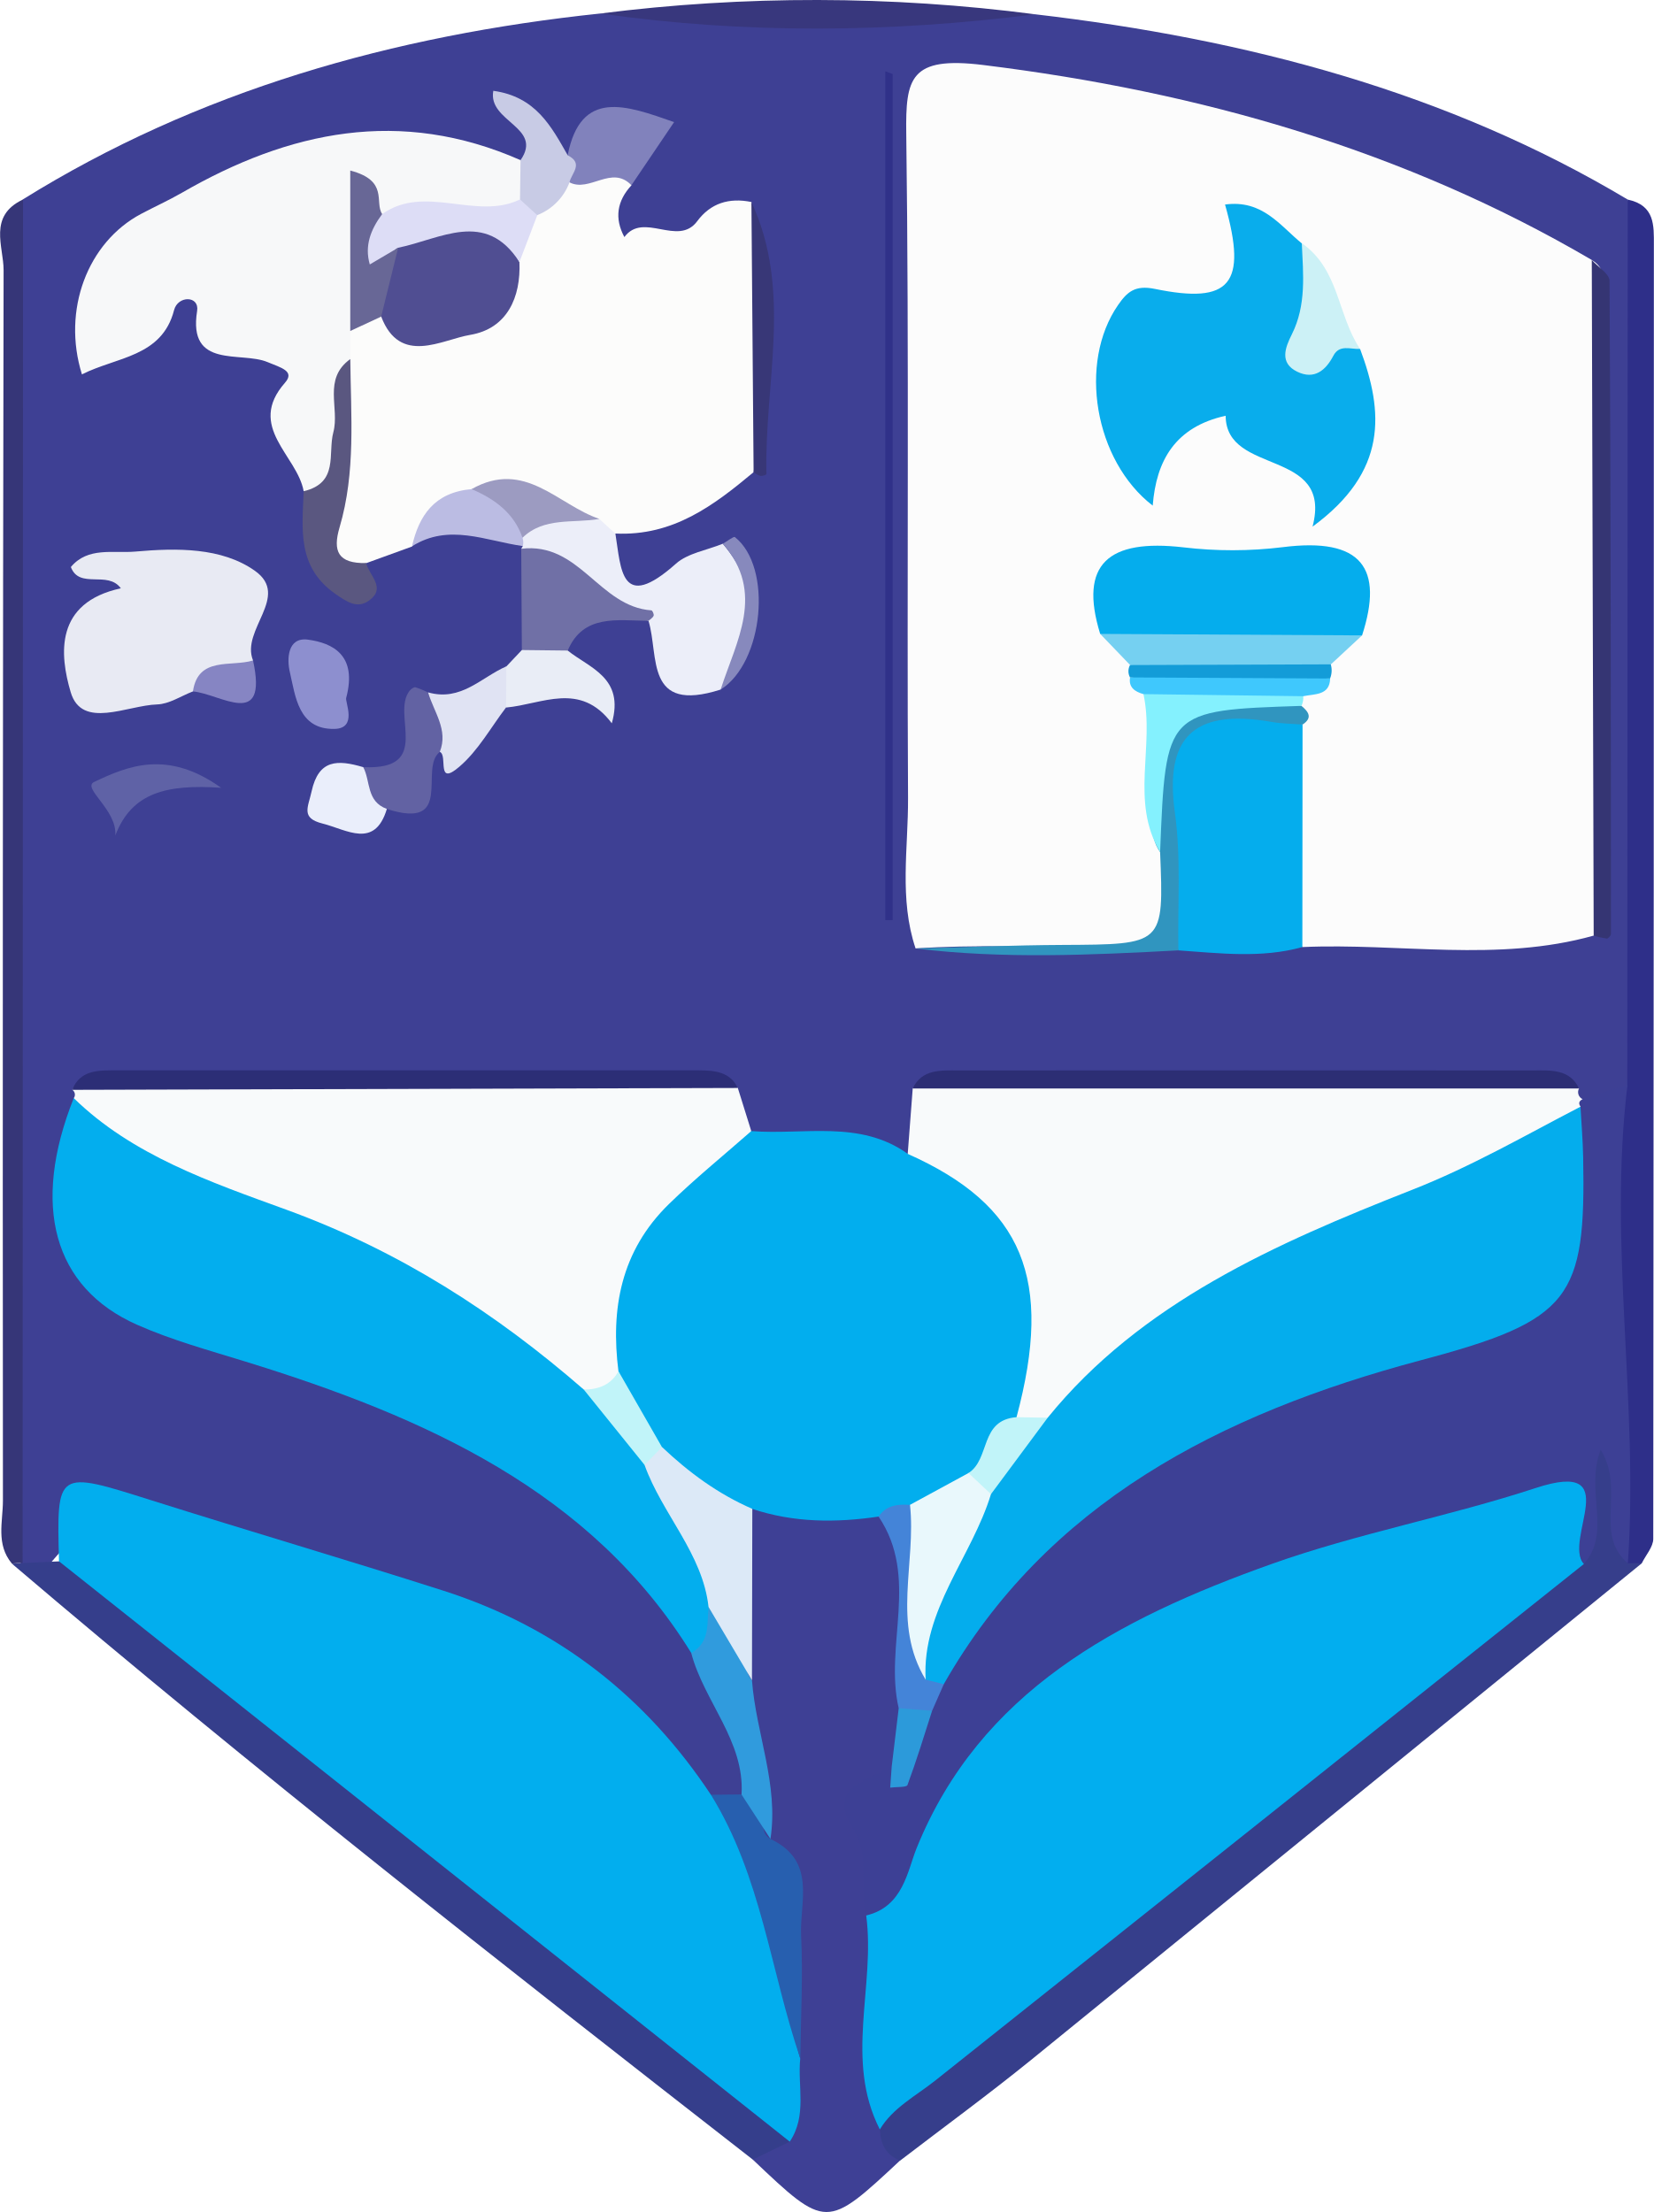
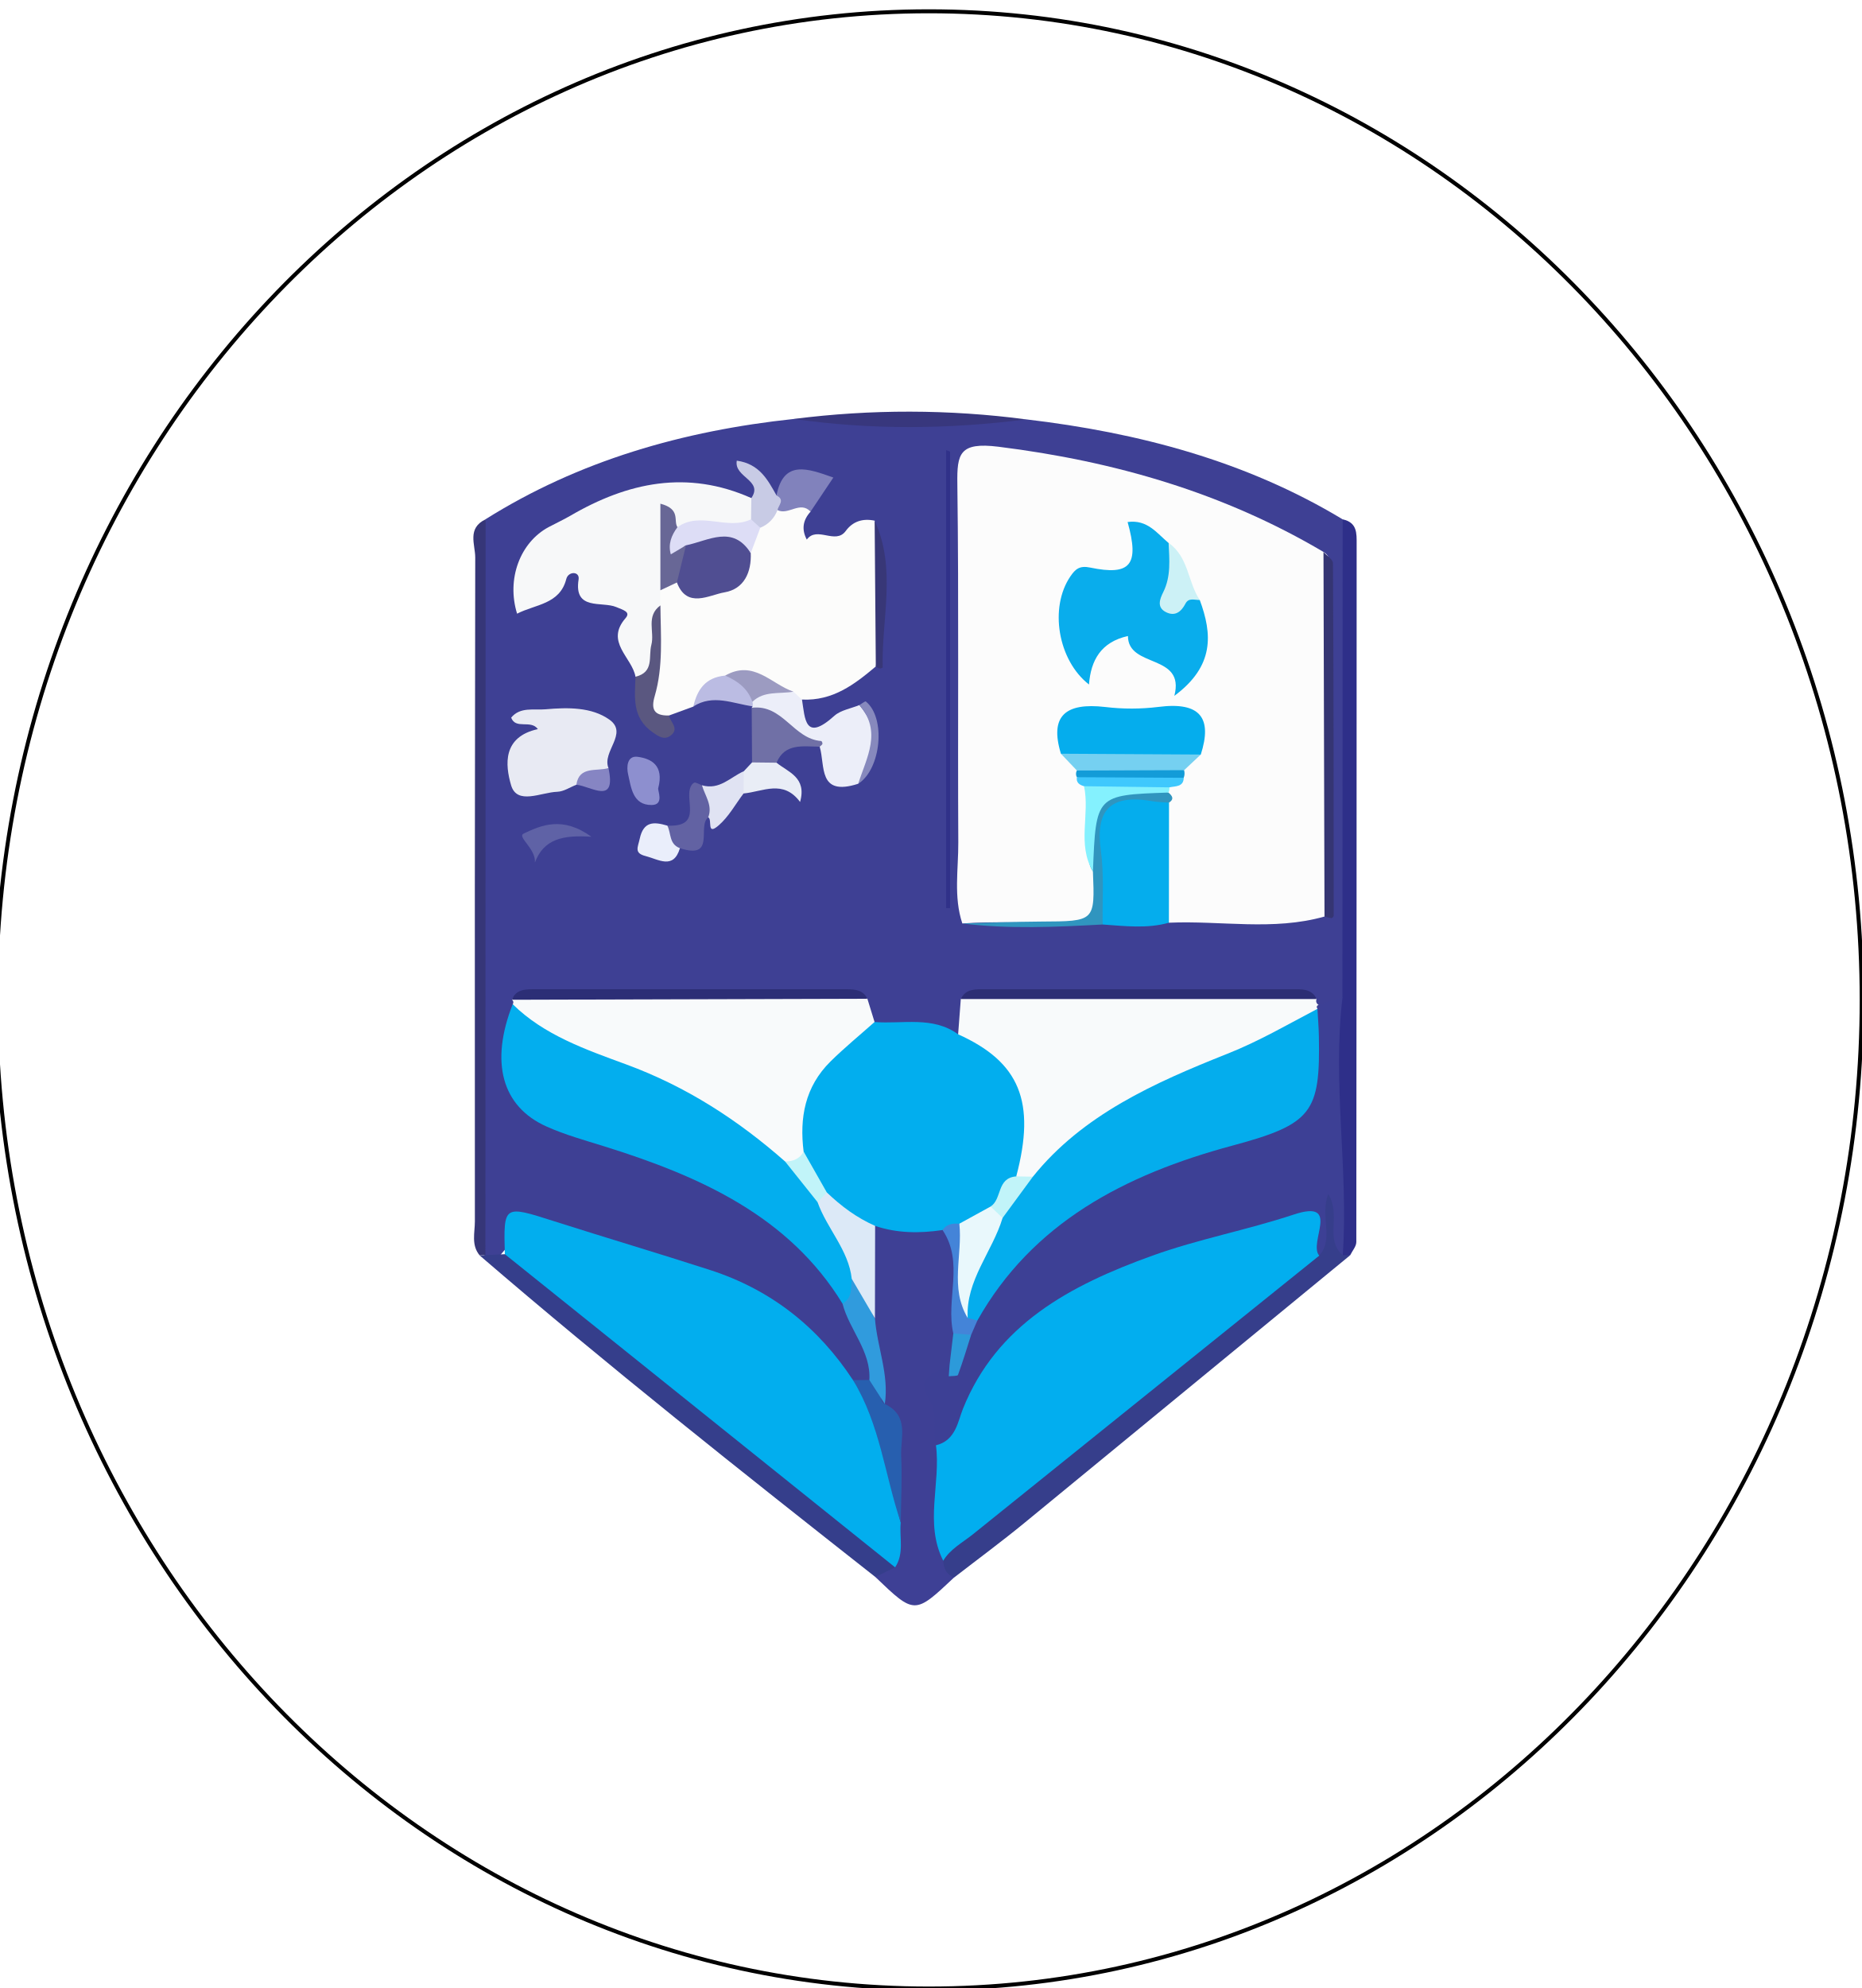
- <svg xmlns="http://www.w3.org/2000/svg" id="Capa_1" data-name="Capa 1" viewBox="0 0 565.77 756.84">
-   <defs>
-     <style>.cls-1{fill:#3e4094;}.cls-2{fill:#3e4095;}.cls-3{fill:#2e2f89;}.cls-4{fill:#363e8b;}.cls-5{fill:#353e8b;}.cls-6{fill:#363678;}.cls-7{fill:#38377d;}.cls-8{fill:#fcfcfc;}.cls-9{fill:#02aeee;}.cls-10{fill:#3d4095;}.cls-11{fill:#f8fafb;}.cls-12{fill:#fcfcfb;}.cls-13{fill:#03aeee;}.cls-14{fill:#f7f8f9;}.cls-15{fill:#05aded;}.cls-16{fill:#e8eaf3;}.cls-17{fill:#eceef9;}.cls-18{fill:#303189;}.cls-19{fill:#353573;}.cls-20{fill:#2c2e74;}.cls-21{fill:#2c2e76;}.cls-22{fill:#3095bf;}.cls-23{fill:#275faf;}.cls-24{fill:#7070a6;}.cls-25{fill:#5a5780;}.cls-26{fill:#309bdd;}.cls-27{fill:#8182bc;}.cls-28{fill:#6262a3;}.cls-29{fill:#e9edf6;}.cls-30{fill:#8d8fcf;}.cls-31{fill:#383777;}.cls-32{fill:#c8cbe5;}.cls-33{fill:#5f62a6;}.cls-34{fill:#eaeefb;}.cls-35{fill:#bbbce3;}.cls-36{fill:#e0e3f3;}.cls-37{fill:#8789bd;}.cls-38{fill:#8685c3;}.cls-39{fill:#02aeef;}.cls-40{fill:#dce9f7;}.cls-41{fill:#4484d8;}.cls-42{fill:#2c9ada;}.cls-43{fill:#09adec;}.cls-44{fill:#75d0f1;}.cls-45{fill:#ccf1f6;}.cls-46{fill:#84f1fe;}.cls-47{fill:#3fc8fd;}.cls-48{fill:#139cd8;}.cls-49{fill:#e9f8fc;}.cls-50{fill:#c1f4f9;}.cls-51{fill:#04aded;}.cls-52{fill:#504e92;}.cls-53{fill:#ddddf6;}.cls-54{fill:#686796;}.cls-55{fill:#9c9bc1;}</style>
-   </defs>
-   <path class="cls-1" d="M7.85,68.21C67.71,31,134.41,12.1,205.33,4.62c49.6,0,99.2-.47,148.8.27C426.27,13.31,495,31.34,556.82,68.28A46.74,46.74,0,0,1,562,89.76c-.45,92.3,1.06,184.61-.79,276.91-2.57,8.67-8.8,12.62-18.3,12.32a28.71,28.71,0,0,1-8.89-3c-69.76-4.37-139.51-5.44-209.11.73-6.51,4.9-6.63,13.22-11.56,19a173.58,173.58,0,0,1-57.82-6.79c-4.18-4.83-7.5-10.42-13.77-13.41-68.75-4.46-137.42-2.91-206-.66a20.12,20.12,0,0,0-5.84,4.87c-12.73,44.72-4.86,60.28,41.29,75.47,39.24,12.92,78.46,25,112.7,48.45,24.08,16.51,43.85,35.7,57.82,60.23,6.11,16.58,23.55,30.69,12.87,50.94a13.56,13.56,0,0,1-11.67,1.94c-2.7-2.11-.16,1.4-2.26-1.19-42.67-52.58-105.15-72.78-169.21-91-36.23-10.32-35.93-11.25-56.53,13-5.25.11-8.82-1.72-9.5-7Q5.36,314,5.41,97.66C5.41,87.79,4.68,77.86,7.85,68.21Z" />
-   <path class="cls-2" d="M307.91,739.21c-25.24,23.56-25.24,23.56-50.4-.31.89-4.67,4.21-8,7-11.7,4.68-8.85,2.33-18.29,2.65-27.52-1.64-23.7,4.76-48.14-8-70.74.42-18.81-4.32-37-8.29-55.2,2.09-19.11-5-38.94,5.18-57.42,15.8-7.66,31.45-3.65,47.13.51,19.4,19.21,6.94,42.92,10.48,64.37-.14,6.83-.18,13.7-2.87,20.21C291,618.13,304.58,639,303,658c1.1,22-1.62,44.12,2.07,66C307.22,728.87,306.9,734.15,307.91,739.21Z" />
-   <path class="cls-3" d="M556.67,371.17l.15-302.89c9.37,2,8.95,8.92,8.95,15.56q0,221.32-.21,442.66c0,2.79-2.56,5.57-3.92,8.36q-5.32,2-8.27-2.57c-7.38-20.74-3.44-42.23-4.59-63.37-1.12-20.39,1.52-40.88-3.67-61.17C541.58,394,548.34,382.15,556.67,371.17Z" />
-   <path class="cls-4" d="M556.87,534.88c1.59-.06,3.18-.06,4.77,0q-104.49,85-209,170c-14.57,11.81-29.79,22.93-44.71,34.37-5.08-2-6.7-5.9-6.93-10.62-2.87-10.38,5.78-14.59,12.38-19.73C368.46,666,423.73,623.21,477.56,579c19.8-16.26,43.19-29.15,58.54-50,2.54-4.53,1.94-9.52,2.75-14.29,1.23-7.27-4.57-20.3,7.13-20.09,13.83.24,6,13.91,7.89,21.61C555.33,522.34,551.59,529.24,556.87,534.88Z" />
-   <path class="cls-5" d="M270.16,732.77l-12.65,6.13C171.89,672.16,86.45,605.21,4.06,535l3.68-.2,12.45-.58c7-3.47,11.67.82,16.4,4.45,70.76,54.38,139.47,111,209.73,166C256,712.14,268.79,718.61,270.16,732.77Z" />
-   <path class="cls-6" d="M7.74,534.77c-1.23,0-2.46.11-3.68.2C-1.46,528.37,1,520.65,1,513.44q-.17-210.51.23-421c0-8.14-5.38-18.53,6.65-24.19Q7.8,301.49,7.74,534.77Z" />
-   <path class="cls-7" d="M354.13,4.89c-49.61,6.3-99.21,6.82-148.8-.27A584.44,584.44,0,0,1,354.13,4.89Z" />
-   <path class="cls-8" d="M545.18,320.12c-32.87,9.23-66.45,2.46-99.67,3.92-15.1-21.35-6.47-44.8-6.94-67.42.8-4.47,3-8.69,3.33-13.27a18.12,18.12,0,0,1,1.09-6c2.17-3.29,5.26-6,7.24-9.45a56.8,56.8,0,0,1,2.85-5.11c2.78-4.15,5.88-8.17,5.65-13.43-.26-7.22-3-13.22-11.27-14.25-17.25-2.16-34.65-1.88-51.93-.23-9.67.92-12.58,7.49-12.18,15.7.21,5.85,4.55,10,7.13,14.88a54.82,54.82,0,0,1,3.15,6.56,60.9,60.9,0,0,1,3.68,10.91c3,17.58-.81,35.75,5.69,53-.74,27.72-.83,27.72-29.11,28-20.22.2-40.47-.79-60.68.58-5.69-16.93-2.49-34.32-2.58-51.46-.42-75.76.4-151.54-.61-227.29-.25-19,1.23-26.61,26.32-23.52,74.57,9.2,144.38,29.31,208.2,66.71,5.53,3.34,4,8.66,4,13.36q.13,102,0,204C548.59,311.1,549.81,316.28,545.18,320.12Z" />
-   <path class="cls-9" d="M270.16,732.77,20.18,534.2c-.82-31.32-.89-31.14,31.7-20.84,33.18,10.48,66.6,20.28,99.74,30.88,39.68,12.7,69.65,36.77,91.57,69.84,19.61,13.42,22.76,33.53,26,53.95,1.94,12.09.83,24.47,4.56,36.32C272.79,713.85,276.16,723.83,270.16,732.77Z" />
-   <path class="cls-9" d="M300.57,518.9c-14.63,2.16-29.11,2.11-43.25-2.64-17.82,4-25.32-8.91-34.86-18.5C215.84,488.56,210,479,206,468.49,201,429.18,220.15,398.69,257,387c18,1.42,37.2-3.93,53.51,7.78,27.94-4.26,35.3,16.08,44.38,33.2,9.51,17.92,7.73,36.42-.91,54.45-5.94,7.82-10.94,16.3-17.63,23.68a80.69,80.69,0,0,1-21.78,12.22C310,519.81,305.18,517.27,300.57,518.9Z" />
-   <path class="cls-10" d="M556.87,534.88c-11.84-10.2-.73-25.06-9.3-38.83-5.48,14.19,3.94,28.13-5.77,39.05-7.76-18.85-20.44-18.07-39-12.21-41.58,13.11-85.07,20.57-122.51,44.39-26.4,16.79-46.12,37.4-59.27,64.49-4.81,9.92-5.79,25.58-24.69,23.61-2.42-10.07,1.58-20.52-5-30.71-8.34-12.84,5.53-15.5,13.74-20.2,12.29-3.46,3.81-14.41,8.51-20.62a105.55,105.55,0,0,1,6.09-13c30.53-53.23,78.5-86,139.63-103.34,5.94-1.68,11.69-3.86,17.54-5.79,54-17.82,54-17.82,57.43-70.23a36,36,0,0,1,2-9.71,12,12,0,0,1,5.21-5.71l15.27-4.92C550.07,425.75,560.65,480.3,556.87,534.88Z" />
-   <path class="cls-11" d="M541.4,376.09c-1.27.61-1.5,1.46-.7,2.56-5.7,10.85-14.89,18.51-26.66,22.9-56.71,21.14-111.46,45.25-155.25,86.52-4.25.66-8.07,0-11.05-3.17,12.69-47.26,2.26-72.51-37.22-90.1l1.71-22.39c2.4-2.75,5.51-3.65,9.28-3.65q104.7,0,209.39,0c3.77,0,6.87.9,9.26,3.66A2.66,2.66,0,0,0,541.4,376.09Z" />
-   <path class="cls-12" d="M140.94,187l-15.68,5.69c-15.6,4.56-15.81-5.7-14.51-14.52,2.51-16.95,1-33.93,2.1-50.85a30.86,30.86,0,0,1,2.81-12.1,16.4,16.4,0,0,1,12.57-9.05c34.8,7.06,35.84,6.63,44.31-18.51a33.32,33.32,0,0,1,7.58-15.93A49.76,49.76,0,0,1,194.87,60.1c16.2-4.8,16.81-4.7,21.16,3.28-5,5.41-5.88,11.32-2.44,17.73,6.54-8.81,18.35,3.46,24.93-5.44,4.52-6.1,10.82-8.14,18.54-6.55,6.84,30.76,5.54,61.59.74,92.43-13.56,11.31-27.47,21.94-47.28,21-3.74,2.09-6.91.39-10.12-1.23-11.74-4.78-22.22-13.67-36.61-9.5C155.07,175.46,146.32,179,140.94,187Z" />
-   <path class="cls-11" d="M257,387c-9.41,8.29-19.21,16.23-28.14,24.94-16.51,16.1-20,35.92-17.3,57.22,2.38,7.59-3.41,8.7-9,9.95-7.51.21-14.45-2.47-19.06-7.31-32.4-34-78-46.65-119.74-65.76-15.23-7-34.17-10.91-38.51-30.33a2,2,0,0,0-.52-2.83c3.23-5.71,9.09-4.06,14.09-4.07q99.44-.15,198.87,0c5.13,0,10.76-1.22,14.71,3.45Q254.69,379.63,257,387Z" />
-   <path class="cls-13" d="M25.23,375.72c20,19.58,46.94,28.79,72.64,38.15,38.89,14.15,71.8,35.44,101.83,61.57,12.69,4.92,17.66,16.55,25.62,25.59,10.15,16.12,23.57,31,23.2,51.22-1.6,6.34-1.67,13.91-12.06,13.3-34.22-55.36-91-80.71-152.59-99.71-12.46-3.85-25.19-7.34-37-12.58C18.15,440.52,10.64,412.36,25.23,375.72Z" />
-   <path class="cls-14" d="M119.82,113.25v9.6c-5.56,9.16-1.71,19.1-2.62,28.65-.79,8.3-.32,17-13.32,16.58-2.17-12.29-19.69-22-6.38-37.14,3.51-4-1.5-5.16-6-7.06-9.07-3.79-27.27,2.54-24.07-17.49.85-5.29-6.59-5.32-7.88-.29-4.14,16.11-19.77,16-31.52,22-6.87-22,1.92-45.2,20.24-54.92,4.6-2.44,9.39-4.6,13.89-7.19C98.85,44.8,137,36.69,178.06,54.79c5,4,4.71,8.8,2.49,13.9-13.77,14.22-31.64,4.53-47.35,7.08C117.65,84.83,132.91,103.47,119.82,113.25Z" />
-   <path class="cls-15" d="M445.59,247.91q0,38.07-.07,76.13c-14,3.9-28.24,2.12-42.42,1.13-6.83-16.27-4.39-33.6-5.66-50.35C394.82,240.4,411.59,231.63,445.59,247.91Z" />
-   <path class="cls-16" d="M66,236.57c-4.07,1.56-8.1,4.32-12.23,4.45-10.35.33-25.78,8.68-29.59-4.2s-5.49-30.62,17.16-35.53c-4.5-6.21-14.17.44-17.1-7.28,5.83-7,14.54-4.62,22.06-5.29,14.18-1.25,29.49-1.46,40.86,6.55,12.35,8.71-4.89,20.2-.6,30.7C82.84,234.81,71.32,230.49,66,236.57Z" />
-   <path class="cls-17" d="M205.05,177.59l5.47,5c1.95,12,1.76,27.17,20.74,10.25,4-3.57,10.61-4.6,16-6.8,14.2,16.82,12.21,33.43-.75,49.9-26,8.3-21-11.5-24.66-23.52a116.08,116.08,0,0,1-43.55-24.66l.54-.88a5.16,5.16,0,0,1-.29-7C186.71,172.32,195.79,174,205.05,177.59Z" />
-   <path class="cls-18" d="M305.36,25.32V314.83l-2.51,0V24.4Z" />
-   <path class="cls-19" d="M545.18,320.12q-.33-115.58-.65-231.15c2.12,2.38,6.07,4.74,6.08,7.12.42,74.5.45,149,.47,223.52,0,.54-1,1.57-1.42,1.53A30.52,30.52,0,0,1,545.18,320.12Z" />
-   <path class="cls-20" d="M540.16,372.42H312.23c3.18-6.74,9.7-6.17,15.83-6.17q98.15-.06,196.28,0C530.48,366.23,537,365.71,540.16,372.42Z" />
-   <path class="cls-21" d="M252.38,372.25l-227.68.64c2.77-7,9.24-6.67,15.43-6.67q99.49,0,199,0C244.55,366.25,249.79,366.74,252.38,372.25Z" />
-   <path class="cls-22" d="M445.59,247.91c-3.53-.29-7.12-.29-10.58-.9-27.6-4.85-36.56,6.24-33.09,31.1,2.15,15.48.9,31.37,1.18,47.06-30,1.61-60,3-89.92-.65,16.8-.41,33.57-1.13,50.34-1.21,34.63-.18,34.63,0,33.34-31.74-4.15-6-2.4-12.79-2.49-19.25-.52-38.53,11.46-45.73,50.85-30.8C447.64,243.53,449.13,245.59,445.59,247.91Z" />
-   <path class="cls-23" d="M273.78,704.35c-10.25-30.08-13.26-62.28-30.59-90.27l10.49-.11c12.67-.21,3.59,11.84,9.88,15.23,15.94,7.55,9.93,21.44,10.49,33.08C274.73,676.27,273.93,690.32,273.78,704.35Z" />
-   <path class="cls-24" d="M178.31,187.76c20-2.43,26.55,19.78,44.53,21.08.33,0,.94,1.32.76,1.82-.25.69-1.13,1.18-1.74,1.76-10.69-.09-22.32-2.4-27.65,10.17-5.28,4.24-10.51,3.73-15.69-.18Z" />
-   <path class="cls-25" d="M103.88,168.08c12.13-2.9,8.19-12.82,10.15-20.17,2.22-8.3-3.69-18.22,5.8-25.06.19,19.28,1.92,38.69-3.67,57.59-2.4,8.12-.56,12.42,9.1,12.21,1,4.26,7,8.5,1,12.82-4.1,3-7.81.3-11.48-2.23C101.49,194,103.42,180.9,103.88,168.08Z" />
-   <path class="cls-26" d="M263.56,629.2,253.67,614c1.15-18.28-12.87-31.86-17.21-48.43,6.56-3.74,5.31-10,5.92-15.73,16.94,2.2,8.7,17.35,14.86,25.09C258.61,593.08,266.43,610.6,263.56,629.2Z" />
-   <path class="cls-27" d="M216,63.38c-6.71-7.07-14.31,2.6-21.21-1-2-3-1.33-6.12-.6-9.26C198.68,30.29,214.15,36,230.6,41.78Z" />
-   <path class="cls-28" d="M124.26,262.48c24,1.13,9.43-18,15.86-26.14.46-.57,1.48-1.31,2-1.18a28.27,28.27,0,0,1,4.32,1.78c8.46,5.56,13.9,11.64,4,20.35-7.26,5.52,5.24,27-18.14,19.49C118.47,277.5,121.07,270.14,124.26,262.48Z" />
-   <path class="cls-29" d="M178.52,222.41l15.69.18c7.45,6,19.54,9.25,15.08,24.89-10.84-14.47-23.8-6.51-36.17-5.39-4.74-4.7-3.87-9.38.08-14.05Z" />
-   <path class="cls-30" d="M118.43,238.77c-.46,1.39,4,10.5-4.07,10.63-12.31.21-13.29-11.16-15.23-19.55-1-4.22-.85-11.91,6.17-11C113.77,220,122.33,224.11,118.43,238.77Z" />
-   <path class="cls-31" d="M257.8,161.55l-.75-92.44c14.17,30.45,4.37,62.07,5.14,93.16a3.31,3.31,0,0,1-2.15.56A7.69,7.69,0,0,1,257.8,161.55Z" />
-   <path class="cls-32" d="M194.22,53.15c5.56,2.79,1.25,6.13.59,9.26a19.26,19.26,0,0,1-11,11.19,7.06,7.06,0,0,1-5.92-5.4l.18-13.41c7.89-11.31-11.26-13.07-9.32-23.72C183.31,33.07,188.6,43.29,194.22,53.15Z" />
-   <path class="cls-33" d="M39.44,285.87c.73-8.77-11.59-16.26-7.22-18.33,11.41-5.42,25-11.18,43.43,2C57,268.29,45.09,271.13,39.44,285.87Z" />
-   <path class="cls-34" d="M124.26,262.48c2.56,4.84,1,11.71,8.08,14.3-4.14,13.78-13.69,7.09-22,5-7.54-1.89-4.93-5.56-3.75-11C109,259.76,115.48,259.89,124.26,262.48Z" />
-   <path class="cls-35" d="M178.74,184a5,5,0,0,1,.11,2.84c-12.64-1.75-25.29-7.9-37.91.08,2.39-10.5,7.63-18.43,20.37-19.57C174.12,166.58,181.13,171,178.74,184Z" />
-   <path class="cls-36" d="M173.2,228q0,7-.08,14.05c-5.23,6.85-9.47,14.71-16,20.3-8.06,6.93-3.8-3.94-6.67-5.1,3-7.54-2.07-13.67-4-20.35C157.72,240.1,164.58,231.78,173.2,228Z" />
-   <path class="cls-37" d="M246.52,235.94c5.32-16.57,15.46-33.07.75-49.9,1.42-.81,3.72-2.59,4.12-2.28C264.39,194.05,261.25,226.7,246.52,235.94Z" />
-   <path class="cls-38" d="M66,236.57c1.77-12.09,13-8.29,20.56-10.59C91.77,249.86,75.42,237.4,66,236.57Z" />
-   <path class="cls-39" d="M296.32,655.38c12.68-3,14.09-15.26,17.26-23.07C335.23,578.86,382,554,435,535.12c29.48-10.5,60.5-16.2,90.36-26,31-10.16,9.14,17.9,16.47,26Q430.91,623.57,319.88,711.91c-6.67,5.28-14.45,9.27-18.9,16.68C288.82,704.77,299.52,679.69,296.32,655.38Z" />
-   <path class="cls-40" d="M257.24,574.91q-7.43-12.55-14.86-25.09c-2-18.26-15.92-31.87-21.89-48.59-1.84-5.28.84-6.72,6-6.11,9.06,8.6,19.06,16,30.87,21.14Q257.28,545.58,257.24,574.91Z" />
-   <path class="cls-41" d="M322.86,576.25l-4,9.1c-4,2.23-7.88,2.32-11.43-.9-5-21.59,7.14-44.76-6.87-65.54,2.51-3.81,6.44-4.35,10.73-4,14.33,16.29,3.79,36.23,9.13,53.84A74.18,74.18,0,0,1,322.86,576.25Z" />
-   <path class="cls-42" d="M307.44,584.45l11.42.9c-2.72,8.49-5.31,17-8.43,25.41-.31.83-3.86.61-5.9.88l.51-7.17Z" />
-   <path class="cls-43" d="M465.27,119.39c8.08,21.59,9.52,41.9-16.26,60.8,7.07-27-29.63-17.29-29.73-37.94C402,146.07,395.53,157.6,394.33,173c-20-15.43-25.52-48.89-11.87-68.61,3.11-4.5,5.8-6.94,12.61-5.54,25.79,5.3,31.72-1.59,24-28.87,12.79-1.74,18.77,7.17,26.22,13.26,3.27,4.88,5.87,10.47,4.45,15.89C446.39,112,456.11,115.31,465.27,119.39Z" />
-   <path class="cls-15" d="M376.36,216.89c-7.38-23.93,2.83-32.57,28.42-29.62a142.17,142.17,0,0,0,34-.05c27.17-3.47,34.59,7.25,27.17,30.18C436,227,406.15,228.31,376.36,216.89Z" />
-   <path class="cls-44" d="M376.36,216.89l89.59.51-10.66,9.91c-22.86,9.48-45.74,10.65-68.68.24Q381.5,222.21,376.36,216.89Z" />
-   <path class="cls-45" d="M465.27,119.39c-3.23.18-7.06-1.68-9.16,2.36-2.56,4.91-6.48,8.3-12.35,5.43-6.18-3-4.09-8.3-1.87-12.72,5.08-10.1,3.91-20.69,3.44-31.25C458.26,92.26,457.49,107.87,465.27,119.39Z" />
-   <path class="cls-46" d="M445.22,241.52c-46.43,1.54-46.43,1.54-48.36,50-10.34-17.25-1.79-36.24-5.71-54.08,18.35-7.81,36.59-8.79,54.68.72A6.77,6.77,0,0,1,445.22,241.52Z" />
-   <path class="cls-47" d="M445.83,238.21l-54.68-.72c-3-.85-5.14-2.36-4.56-5.71,22.83-3.11,45.65-3.6,68.44.37C454.86,238,449.8,237.38,445.83,238.21Z" />
-   <path class="cls-48" d="M455,232.15l-68.44-.37a4.44,4.44,0,0,1,0-4.23l68.68-.24A7.32,7.32,0,0,1,455,232.15Z" />
-   <path class="cls-49" d="M316.65,574.69c-11.63-19.17-3.18-39.9-5.35-59.81l20-10.87c5.12-1.41,8,1.15,10.13,5C341.76,533.69,327.87,553.75,316.65,574.69Z" />
-   <path class="cls-50" d="M226.45,495.12l-5.95,6.11-20.8-25.79c5.22,0,9.4-1.74,11.87-6.27Z" />
-   <path class="cls-50" d="M339,511.22,331.31,504c7.52-4.84,3.75-18.11,16.43-19.11l10.69.19C361.1,499.68,353.79,507.85,339,511.22Z" />
-   <path class="cls-51" d="M339,511.22l19.39-26.13c31.86-39.3,77.93-59.6,124.52-77.93,20.41-8,38.72-18.63,57.75-28.5.32,5.75.81,11.51.92,17.28.93,48.33-4.12,55.8-55.42,69.44C417,483.8,358,514.5,322.86,576.24l-6.21-1.55C315.31,550.84,332.48,532.65,339,511.22Z" />
-   <path class="cls-52" d="M177.69,89.65c.53,12-4.15,22.8-16.85,24.93-9.74,1.63-24,10.6-30.44-6.26-6.91-10.17-1.44-18.63,4.27-27.08C159.26,70.26,168.56,72.08,177.69,89.65Z" />
-   <path class="cls-53" d="M177.69,89.65c-11.59-18.1-27-7.82-41.48-4.89-4.15,1.92-4.56,12.06-9.91,7.63-7.6-6.3-4.83-14.27,4.44-19.15,14.64-10.4,32.13,2.3,47.15-5l5.91,5.4Q180.76,81.63,177.69,89.65Z" />
-   <path class="cls-54" d="M130.74,73.24c-3.88,5.22-6.11,10.79-4.24,17.24l9.71-5.72q-2.91,11.77-5.81,23.56l-10.58,4.93V58.35C133.12,61.83,128,69.2,130.74,73.24Z" />
-   <path class="cls-55" d="M178.74,184c-2.81-8.28-9.31-13.2-17.42-16.65,18.26-10.33,29.52,5.43,43.73,10.2C196.11,179.12,186.08,176.82,178.74,184Z" />
+ <svg xmlns="http://www.w3.org/2000/svg" viewBox="0 0 469.249 500.992">
+   <ellipse style="stroke: rgb(0, 0, 0); fill: rgb(255, 255, 255);" cx="234.129" cy="251.984" rx="235.121" ry="249.138" />
+   <path class="cls-1" d="M 122.391 130.851 C 145.948 116.061 172.197 108.55 200.106 105.577 C 219.626 105.577 239.145 105.39 258.664 105.684 C 287.054 109.031 314.101 116.196 338.43 130.878 C 339.775 133.519 340.474 136.446 340.468 139.416 C 340.291 176.101 340.885 212.789 340.157 249.474 C 339.146 252.92 336.694 254.49 332.955 254.371 C 331.733 254.17 330.551 253.767 329.457 253.178 C 302.004 251.442 274.555 251.016 247.165 253.468 C 244.603 255.416 244.556 258.722 242.616 261.02 C 234.935 261.42 227.242 260.508 219.862 258.321 C 218.217 256.401 216.91 254.18 214.443 252.991 C 187.387 251.218 160.363 251.835 133.375 252.729 C 132.494 253.22 131.713 253.878 131.077 254.665 C 126.067 272.438 129.164 278.623 147.326 284.66 C 162.768 289.795 178.202 294.596 191.677 303.917 C 201.153 310.479 208.933 318.106 214.431 327.855 C 216.835 334.445 223.698 340.053 219.495 348.102 C 218.162 349.055 216.471 349.339 214.903 348.872 C 213.84 348.034 214.84 349.429 214.014 348.399 C 197.221 327.501 172.634 319.473 147.424 312.231 C 133.166 308.13 133.284 307.76 125.177 317.398 C 123.111 317.442 121.707 316.715 121.439 314.616 C 121.42 257.232 121.418 199.879 121.431 142.556 C 121.431 138.633 121.144 134.686 122.391 130.851 Z" style="fill: rgb(62, 64, 148);" />
+   <path class="cls-2" d="M 240.475 397.54 C 230.542 406.904 230.542 406.904 220.641 397.417 C 220.991 395.561 222.297 394.238 223.396 392.767 C 225.237 389.25 224.312 385.497 224.438 381.829 C 223.793 372.409 226.312 362.696 221.29 353.713 C 221.455 346.237 219.59 339.008 218.028 331.774 C 218.85 324.179 216.06 316.297 220.067 308.953 C 226.285 305.908 232.443 307.502 238.614 309.155 C 246.248 316.79 241.345 326.214 242.738 334.739 C 242.682 337.454 242.667 340.184 241.609 342.771 C 233.82 349.417 239.164 357.712 238.543 365.263 C 238.976 374.007 237.905 382.799 239.357 391.495 C 240.204 393.431 240.078 395.529 240.475 397.54 Z" style="fill: rgb(62, 64, 149);" />
+   <path class="cls-3" d="M 338.37 251.263 L 338.43 130.878 C 342.117 131.673 341.952 134.424 341.952 137.063 C 341.952 195.705 341.924 254.351 341.869 312.998 C 341.869 314.107 340.862 315.212 340.326 316.321 C 338.93 316.851 337.846 316.51 337.072 315.3 C 334.167 307.057 335.718 298.516 335.265 290.113 C 334.825 282.009 335.863 273.865 333.821 265.801 C 332.432 260.336 335.092 255.626 338.37 251.263 Z" style="fill: rgb(46, 47, 137);" />
+   <path class="cls-4" d="M 338.449 316.329 C 339.075 316.305 339.701 316.305 340.326 316.329 C 312.913 338.851 285.497 361.373 258.078 383.896 C 252.344 388.59 246.355 393.01 240.483 397.556 C 238.484 396.761 237.846 395.211 237.756 393.335 C 236.626 389.21 240.031 387.536 242.627 385.494 C 264.304 368.443 286.054 351.436 307.238 333.865 C 315.03 327.402 324.234 322.279 330.275 313.992 C 331.275 312.192 331.039 310.208 331.358 308.312 C 331.842 305.423 329.559 300.244 334.163 300.328 C 339.606 300.423 336.525 305.857 337.269 308.917 C 337.843 311.345 336.371 314.088 338.449 316.329 Z" style="fill: rgb(54, 62, 139);" />
+   <path class="cls-5" d="M 225.619 394.98 L 220.641 397.417 C 186.947 370.891 153.323 344.282 120.9 316.377 L 122.348 316.297 L 127.247 316.067 C 130.002 314.688 131.84 316.393 133.702 317.836 C 161.548 339.449 188.587 361.953 216.237 383.812 C 220.047 386.781 225.08 389.353 225.619 394.98 Z" style="fill: rgb(53, 62, 139);" />
+   <path class="cls-6" d="M 122.348 316.285 C 121.864 316.285 121.38 316.329 120.9 316.365 C 118.728 313.742 119.695 310.674 119.695 307.808 C 119.651 252.03 119.681 196.253 119.786 140.481 C 119.786 137.246 117.669 133.116 122.403 130.866 C 122.382 192.667 122.364 254.474 122.348 316.285 Z" style="fill: rgb(54, 54, 120);" />
+   <path class="cls-7" d="M 258.664 105.684 C 239.141 108.188 219.622 108.395 200.106 105.577 C 219.55 103.092 239.229 103.129 258.664 105.684 Z" style="fill: rgb(56, 55, 125);" />
+   <path class="cls-8" d="M 333.849 230.973 C 320.913 234.641 307.699 231.95 294.625 232.531 C 288.683 224.045 292.079 214.725 291.894 205.734 C 292.209 203.958 293.075 202.28 293.204 200.46 C 293.213 199.647 293.358 198.84 293.634 198.075 C 294.488 196.768 295.704 195.691 296.483 194.319 C 296.822 193.624 297.197 192.946 297.604 192.289 C 298.698 190.639 299.918 189.041 299.828 186.951 C 299.726 184.081 298.647 181.697 295.392 181.287 C 288.604 180.429 281.757 180.54 274.956 181.196 C 271.151 181.561 270.006 184.172 270.163 187.435 C 270.246 189.761 271.954 191.41 272.969 193.35 C 273.439 194.19 273.854 195.061 274.209 195.957 C 274.826 197.353 275.311 198.805 275.657 200.293 C 276.838 207.28 275.338 214.502 277.896 221.358 C 277.605 232.376 277.569 232.376 266.441 232.487 C 258.483 232.566 250.514 232.173 242.561 232.717 C 240.321 225.988 241.581 219.077 241.545 212.265 C 241.38 182.154 241.703 152.034 241.305 121.928 C 241.207 114.376 241.789 111.352 251.663 112.579 C 281.009 116.236 308.482 124.229 333.597 139.094 C 335.773 140.421 335.171 142.536 335.171 144.404 C 335.205 171.43 335.205 198.457 335.171 225.484 C 335.191 227.387 335.671 229.446 333.849 230.973 Z" style="fill: rgb(252, 252, 252);" />
+   <path class="cls-9" d="M 225.619 394.98 L 127.243 316.059 C 126.921 303.611 126.893 303.682 139.719 307.776 C 152.776 311.941 165.928 315.836 178.97 320.049 C 194.585 325.097 206.379 334.663 215.006 347.807 C 222.723 353.141 223.962 361.134 225.237 369.25 C 226.001 374.055 225.564 378.975 227.032 383.685 C 226.654 387.461 227.981 391.427 225.619 394.98 Z" style="fill: rgb(2, 174, 238);" />
+   <path class="cls-9" d="M 237.586 309.978 C 231.829 310.836 226.131 310.817 220.566 308.929 C 213.554 310.518 210.602 305.387 206.848 301.576 C 204.242 297.919 201.944 294.12 200.37 289.942 C 198.402 274.319 205.939 262.2 220.44 257.554 C 227.524 258.119 235.08 255.992 241.498 260.646 C 252.494 258.953 255.39 267.037 258.963 273.842 C 262.706 280.964 262.005 288.317 258.605 295.483 C 256.268 298.591 254.3 301.961 251.667 304.894 C 249.077 306.953 246.185 308.591 243.096 309.751 C 241.297 310.34 239.401 309.33 237.586 309.978 Z" style="fill: rgb(2, 174, 238);" />
+   <path class="cls-10" d="M 338.449 316.329 C 333.79 312.275 338.162 306.369 334.789 300.896 C 332.633 306.536 336.34 312.077 332.518 316.416 C 329.465 308.925 324.475 309.235 317.171 311.564 C 300.808 316.774 283.693 319.739 268.959 329.207 C 258.57 335.88 250.809 344.071 245.635 354.838 C 243.742 358.781 243.356 365.005 235.918 364.222 C 234.966 360.22 236.54 356.067 233.95 352.016 C 230.668 346.913 236.127 345.856 239.357 343.988 C 244.194 342.613 240.857 338.26 242.706 335.793 C 243.388 334.017 244.189 332.291 245.103 330.625 C 257.118 309.469 275.995 296.444 300.052 289.553 C 302.39 288.885 304.653 288.019 306.955 287.252 C 328.206 280.169 328.206 280.169 329.555 259.339 C 329.64 258.021 329.905 256.723 330.342 255.48 C 330.759 254.515 331.48 253.717 332.393 253.21 L 338.402 251.254 C 335.773 272.955 339.937 294.636 338.449 316.329 Z" style="fill: rgb(61, 64, 149);" />
+   <path class="cls-11" d="M 332.361 253.218 C 331.862 253.46 331.771 253.798 332.086 254.235 C 329.843 258.548 326.226 261.592 321.594 263.337 C 299.277 271.739 277.731 281.322 260.498 297.725 C 258.825 297.987 257.322 297.725 256.149 296.465 C 261.143 277.681 257.039 267.645 241.502 260.654 L 242.175 251.755 C 243.119 250.662 244.343 250.305 245.827 250.305 C 273.296 250.305 300.763 250.305 328.229 250.305 C 329.713 250.305 330.933 250.662 331.873 251.76 C 331.589 252.296 331.813 252.965 332.361 253.218 Z" style="fill: rgb(248, 250, 251);" />
+   <path class="cls-12" d="M 174.767 178.064 L 168.596 180.325 C 162.457 182.138 162.374 178.06 162.886 174.554 C 163.874 167.818 163.28 161.069 163.713 154.344 C 163.754 152.682 164.13 151.045 164.818 149.535 C 165.767 147.575 167.624 146.225 169.765 145.938 C 183.46 148.744 183.869 148.573 187.202 138.581 C 187.616 136.238 188.646 134.051 190.185 132.25 C 191.812 130.35 193.783 128.782 195.99 127.627 C 202.365 125.719 202.605 125.759 204.317 128.931 C 202.349 131.081 202.003 133.43 203.357 135.977 C 205.931 132.476 210.578 137.353 213.168 133.816 C 214.946 131.391 217.426 130.581 220.464 131.212 C 223.155 143.438 222.644 155.691 220.755 167.949 C 215.419 172.444 209.945 176.669 202.149 176.295 C 200.677 177.126 199.429 176.45 198.166 175.807 C 193.546 173.907 189.422 170.373 183.759 172.03 C 180.327 173.477 176.884 174.884 174.767 178.064 Z" style="fill: rgb(252, 252, 251);" />
+   <path class="cls-11" d="M 220.44 257.554 C 216.737 260.849 212.88 264.005 209.366 267.466 C 202.869 273.865 201.495 281.743 202.558 290.209 C 203.495 293.225 201.216 293.666 199.016 294.163 C 196.061 294.247 193.33 293.181 191.515 291.258 C 178.765 277.745 160.82 272.717 144.394 265.121 C 138.4 262.339 130.947 260.785 129.239 253.067 C 129.498 252.701 129.405 252.191 129.034 251.942 C 130.305 249.673 132.612 250.328 134.579 250.324 C 160.667 250.285 186.755 250.285 212.841 250.324 C 214.86 250.324 217.076 249.839 218.63 251.696 C 219.231 253.648 219.834 255.601 220.44 257.554 Z" style="fill: rgb(248, 250, 251);" />
+   <path class="cls-13" d="M 129.231 253.071 C 137.101 260.853 147.703 264.513 157.817 268.233 C 173.122 273.858 186.073 282.319 197.891 292.705 C 202.885 294.66 204.84 299.283 207.973 302.876 C 211.967 309.282 217.249 315.197 217.103 323.233 C 216.473 325.753 216.446 328.761 212.357 328.519 C 198.89 306.516 176.545 296.441 152.308 288.889 C 147.404 287.359 142.394 285.972 137.747 283.889 C 126.445 278.826 123.49 267.633 129.231 253.071 Z" style="fill: rgb(3, 174, 238);" />
+   <path class="cls-14" d="M 166.455 148.752 L 166.455 152.567 C 164.267 156.208 165.783 160.159 165.424 163.955 C 165.113 167.253 165.298 170.711 160.182 170.544 C 159.328 165.659 152.434 161.8 157.672 155.783 C 159.053 154.193 157.081 153.732 155.311 152.976 C 151.741 151.47 144.579 153.986 145.838 146.026 C 146.172 143.923 143.245 143.911 142.737 145.91 C 141.108 152.313 134.957 152.27 130.333 154.654 C 127.629 145.91 131.089 136.689 138.298 132.826 C 140.108 131.856 141.993 130.998 143.764 129.968 C 158.203 121.546 173.216 118.323 189.375 125.517 C 191.342 127.106 191.228 129.014 190.354 131.041 C 184.936 136.693 177.903 132.842 171.721 133.856 C 165.601 137.456 171.607 144.865 166.455 148.752 Z" style="fill: rgb(247, 248, 249);" />
+   <path class="cls-15" d="M 294.656 202.273 C 294.656 212.36 294.648 222.446 294.629 232.531 C 289.12 234.081 283.516 233.373 277.935 232.98 C 275.248 226.513 276.208 219.625 275.708 212.968 C 274.677 199.287 281.276 195.802 294.656 202.273 Z" style="fill: rgb(5, 173, 237);" />
+   <path class="cls-16" d="M 145.276 197.766 C 143.673 198.385 142.088 199.483 140.462 199.534 C 136.389 199.665 130.317 202.984 128.818 197.865 C 127.318 192.746 126.657 185.695 135.571 183.743 C 133.8 181.275 129.994 183.918 128.841 180.85 C 131.136 178.068 134.563 179.014 137.522 178.747 C 143.103 178.251 149.128 178.167 153.602 181.351 C 158.463 184.812 151.678 189.379 153.367 193.552 C 151.902 197.066 147.369 195.349 145.276 197.766 Z" style="fill: rgb(232, 234, 243);" />
+   <path class="cls-17" d="M 199.996 174.324 L 202.149 176.311 C 202.916 181.081 202.841 187.11 210.311 180.385 C 211.885 178.966 214.486 178.557 216.607 177.682 C 222.195 184.367 221.412 190.969 216.312 197.515 C 206.08 200.814 208.048 192.944 206.607 188.167 C 200.257 186.197 194.409 182.853 189.469 178.366 L 189.682 178.016 C 188.931 177.261 188.881 176.049 189.567 175.234 C 192.779 172.229 196.352 172.897 199.996 174.324 Z" style="fill: rgb(236, 238, 249);" />
+   <path class="cls-18" d="M 239.472 113.804 L 239.472 228.87 L 238.484 228.87 L 238.484 113.439 L 239.472 113.804 Z" style="fill: rgb(48, 49, 137);" />
+   <path class="cls-19" d="M 333.849 230.973 C 333.762 200.347 333.677 169.724 333.593 139.102 C 334.427 140.048 335.982 140.985 335.985 141.932 C 336.151 171.542 336.163 201.152 336.171 230.77 C 336.171 230.984 335.777 231.394 335.612 231.378 C 335.015 231.288 334.426 231.152 333.849 230.973 Z" style="fill: rgb(53, 53, 115);" />
+   <path class="cls-20" d="M 331.873 251.76 L 242.175 251.76 C 243.427 249.08 245.992 249.307 248.405 249.307 C 274.155 249.291 299.903 249.291 325.648 249.307 C 328.064 249.299 330.63 249.092 331.873 251.76 Z" style="fill: rgb(44, 46, 116);" />
+   <path class="cls-21" d="M 218.622 251.691 L 129.023 251.946 C 130.113 249.164 132.658 249.295 135.095 249.295 C 161.196 249.295 187.301 249.295 213.408 249.295 C 215.541 249.307 217.603 249.502 218.622 251.691 Z" style="fill: rgb(44, 46, 118);" />
+   <path class="cls-22" d="M 294.656 202.273 C 293.268 202.157 291.854 202.157 290.493 201.915 C 279.631 199.987 276.106 204.395 277.471 214.275 C 278.317 220.428 277.825 226.744 277.935 232.98 C 266.129 233.619 254.324 234.172 242.549 232.722 C 249.16 232.558 255.76 232.272 262.36 232.24 C 275.987 232.169 275.987 232.24 275.48 219.625 C 273.847 217.241 274.535 214.542 274.5 211.975 C 274.295 196.66 279.01 193.799 294.511 199.733 C 295.463 200.532 296.05 201.35 294.656 202.273 Z" style="fill: rgb(48, 149, 191);" />
+   <path class="cls-23" d="M 227.043 383.685 C 223.01 371.73 221.825 358.932 215.006 347.807 L 219.134 347.763 C 224.119 347.68 220.546 352.469 223.022 353.817 C 229.295 356.818 226.93 362.338 227.15 366.965 C 227.418 372.525 227.103 378.109 227.043 383.685 Z" style="fill: rgb(39, 95, 175);" />
+   <path class="cls-24" d="M 189.473 178.366 C 197.343 177.4 199.921 186.227 206.997 186.744 C 207.127 186.744 207.367 187.269 207.296 187.468 C 207.198 187.741 206.851 187.937 206.611 188.167 C 202.404 188.131 197.828 187.213 195.73 192.209 C 193.652 193.894 191.594 193.691 189.556 192.137 L 189.473 178.366 Z" style="fill: rgb(112, 112, 166);" />
+   <path class="cls-25" d="M 160.182 170.544 C 164.956 169.391 163.405 165.449 164.176 162.528 C 165.05 159.229 162.724 155.286 166.459 152.567 C 166.534 160.23 167.215 167.945 165.015 175.456 C 164.07 178.684 164.795 180.393 168.596 180.309 C 168.99 182.003 171.351 183.688 168.99 185.405 C 167.376 186.597 165.916 185.524 164.472 184.518 C 159.242 180.846 160.002 175.639 160.182 170.544 Z" style="fill: rgb(90, 87, 128);" />
+   <path class="cls-26" d="M 223.022 353.817 L 219.13 347.775 C 219.582 340.51 214.065 335.113 212.357 328.527 C 214.939 327.04 214.447 324.553 214.687 322.275 C 221.353 323.15 218.11 329.171 220.535 332.247 C 221.074 339.461 224.151 346.424 223.022 353.817 Z" style="fill: rgb(48, 155, 221);" />
+   <path class="cls-27" d="M 204.306 128.931 C 201.665 126.121 198.674 129.964 195.958 128.533 C 195.171 127.341 195.435 126.101 195.722 124.853 C 197.489 115.779 203.577 118.049 210.051 120.346 L 204.306 128.931 Z" style="fill: rgb(129, 130, 188);" />
+   <path class="cls-28" d="M 168.202 208.064 C 177.647 208.512 171.914 200.909 174.444 197.674 C 174.625 197.448 175.027 197.154 175.231 197.205 C 175.816 197.393 176.385 197.63 176.931 197.912 C 180.261 200.123 182.401 202.539 178.505 206.001 C 175.648 208.194 180.567 216.732 171.367 213.747 C 165.924 214.033 166.947 211.108 168.202 208.064 Z" style="fill: rgb(98, 98, 163);" />
+   <path class="cls-29" d="M 189.556 192.137 L 195.73 192.209 C 198.662 194.594 203.42 195.885 201.665 202.102 C 197.399 196.351 192.299 199.514 187.43 199.959 C 185.565 198.091 185.907 196.231 187.462 194.375 L 189.556 192.137 Z" style="fill: rgb(233, 237, 246);" />
+   <path class="cls-30" d="M 165.908 198.64 C 165.727 199.193 167.482 202.813 164.307 202.865 C 159.462 202.948 159.077 198.429 158.313 195.094 C 157.92 193.418 157.978 190.361 160.741 190.722 C 164.074 191.18 167.443 192.813 165.908 198.64 Z" style="fill: rgb(141, 143, 207);" />
+   <path class="cls-31" d="M 220.755 167.949 L 220.46 131.208 C 226.036 143.311 222.18 155.878 222.483 168.235 C 222.234 168.405 221.936 168.483 221.636 168.457 C 221.317 168.339 221.019 168.167 220.755 167.949 Z" style="fill: rgb(56, 55, 119);" />
+   <path class="cls-32" d="M 195.734 124.865 C 197.922 125.974 196.226 127.301 195.966 128.545 C 195.214 130.581 193.64 132.198 191.637 132.993 C 190.495 132.835 189.568 131.981 189.308 130.847 L 189.378 125.517 C 192.484 121.022 184.947 120.322 185.711 116.09 C 191.441 116.884 193.523 120.946 195.734 124.865 Z" style="fill: rgb(200, 203, 229);" />
+   <path class="cls-33" d="M 134.823 217.36 C 135.11 213.874 130.262 210.897 131.982 210.075 C 136.472 207.921 141.82 205.631 149.073 210.869 C 141.734 210.373 137.047 211.502 134.823 217.36 Z" style="fill: rgb(95, 98, 166);" />
+   <path class="cls-34" d="M 168.202 208.064 C 169.21 209.987 168.596 212.717 171.382 213.747 C 169.753 219.224 165.995 216.565 162.724 215.734 C 159.758 214.983 160.784 213.524 161.249 211.363 C 162.197 206.982 164.748 207.034 168.202 208.064 Z" style="fill: rgb(234, 238, 251);" />
+   <path class="cls-35" d="M 189.642 176.871 C 189.765 177.235 189.78 177.627 189.686 178 C 184.712 177.304 179.733 174.86 174.767 178.032 C 175.707 173.859 177.769 170.707 182.783 170.254 C 187.824 169.948 190.583 171.705 189.642 176.871 Z" style="fill: rgb(187, 188, 227);" />
+   <path class="cls-36" d="M 187.462 194.359 C 187.462 196.214 187.452 198.075 187.43 199.944 C 185.372 202.666 183.704 205.79 181.134 208.012 C 177.962 210.766 179.638 206.446 178.509 205.985 C 179.69 202.988 177.694 200.552 176.935 197.897 C 181.37 199.169 184.07 195.862 187.462 194.359 Z" style="fill: rgb(224, 227, 243);" />
+   <path class="cls-37" d="M 216.316 197.515 C 218.409 190.929 222.4 184.372 216.611 177.682 C 217.17 177.361 218.075 176.653 218.232 176.776 C 223.348 180.866 222.113 193.843 216.316 197.515 Z" style="fill: rgb(135, 137, 189);" />
+   <path class="cls-38" d="M 145.276 197.766 C 145.972 192.961 150.391 194.47 153.367 193.557 C 155.417 203.047 148.982 198.096 145.276 197.766 Z" style="fill: rgb(134, 133, 195);" />
+   <path class="cls-39" d="M 235.914 364.222 C 240.904 363.03 241.459 358.157 242.706 355.053 C 251.226 333.809 269.632 323.929 290.489 316.425 C 302.091 312.251 314.298 309.986 326.049 306.091 C 338.248 302.052 329.646 313.205 332.531 316.425 C 303.43 339.86 274.315 363.282 245.185 386.69 C 242.561 388.788 239.499 390.374 237.748 393.319 C 232.962 383.852 237.173 373.884 235.914 364.222 Z" style="fill: rgb(2, 174, 239);" />
+   <path class="cls-40" d="M 220.535 332.239 C 218.586 328.914 216.636 325.59 214.687 322.267 C 213.9 315.01 208.422 309.6 206.072 302.955 C 205.348 300.856 206.403 300.284 208.433 300.526 C 211.999 303.945 215.935 306.886 220.582 308.929 C 220.561 316.697 220.545 324.467 220.535 332.239 Z" style="fill: rgb(220, 233, 247);" />
+   <path class="cls-41" d="M 246.358 332.772 L 244.784 336.389 C 243.21 337.275 241.683 337.311 240.286 336.031 C 238.318 327.45 243.096 318.241 237.583 309.982 C 238.57 308.468 240.117 308.253 241.805 308.392 C 247.444 314.867 243.296 322.792 245.398 329.791 C 245.771 330.767 246.091 331.761 246.358 332.772 Z" style="fill: rgb(68, 132, 216);" />
+   <path class="cls-42" d="M 240.29 336.031 L 244.784 336.389 C 243.714 339.763 242.695 343.145 241.467 346.488 C 241.345 346.818 239.948 346.73 239.145 346.837 L 239.346 343.988 L 240.29 336.031 Z" style="fill: rgb(44, 154, 218);" />
+   <path class="cls-43" d="M 302.401 151.192 C 305.581 159.773 306.148 167.845 296.003 175.357 C 298.785 164.626 284.342 168.485 284.303 160.278 C 277.503 161.796 274.956 166.379 274.484 172.499 C 266.614 166.367 264.441 153.068 269.813 145.23 C 271.037 143.442 272.096 142.472 274.776 143.029 C 284.925 145.135 287.259 142.397 284.22 131.554 C 289.254 130.863 291.607 134.404 294.539 136.825 C 295.826 138.764 296.849 140.985 296.29 143.14 C 294.971 148.255 298.797 149.571 302.401 151.192 Z" style="fill: rgb(9, 173, 236);" />
+   <path class="cls-15" d="M 267.412 189.944 C 264.508 180.433 268.526 176.998 278.596 178.171 C 283.042 178.705 287.534 178.698 291.977 178.152 C 302.669 176.772 305.589 181.033 302.669 190.146 C 290.883 193.962 279.136 194.482 267.412 189.944 Z" style="fill: rgb(5, 173, 237);" />
+   <path class="cls-44" d="M 267.412 189.944 L 302.669 190.146 L 298.474 194.085 C 289.478 197.853 280.474 198.318 271.446 194.18 C 270.106 192.765 268.761 191.353 267.412 189.944 Z" style="fill: rgb(117, 208, 241);" />
+   <path class="cls-45" d="M 302.401 151.192 C 301.131 151.264 299.623 150.525 298.797 152.13 C 297.789 154.082 296.247 155.429 293.936 154.288 C 291.504 153.096 292.327 150.989 293.201 149.233 C 295.2 145.218 294.74 141.009 294.554 136.813 C 299.643 140.409 299.34 146.614 302.401 151.192 Z" style="fill: rgb(204, 241, 246);" />
+   <path class="cls-46" d="M 294.511 199.733 C 276.239 200.345 276.239 200.345 275.48 219.606 C 271.411 212.75 274.776 205.202 273.233 198.111 C 280.454 195.007 287.632 194.618 294.751 198.397 C 294.786 198.856 294.703 199.315 294.511 199.733 Z" style="fill: rgb(132, 241, 254);" />
+   <path class="cls-47" d="M 294.751 198.417 L 273.233 198.131 C 272.052 197.793 271.21 197.193 271.438 195.862 C 280.423 194.626 289.403 194.431 298.372 196.009 C 298.305 198.334 296.314 198.087 294.751 198.417 Z" style="fill: rgb(63, 200, 253);" />
+   <path class="cls-48" d="M 298.36 196.009 L 271.427 195.862 C 271.145 195.337 271.145 194.705 271.427 194.18 L 298.454 194.085 C 298.64 194.719 298.606 195.397 298.36 196.009 Z" style="fill: rgb(19, 156, 216);" />
+   <path class="cls-49" d="M 243.915 332.152 C 239.337 324.532 242.663 316.294 241.809 308.38 L 249.68 304.06 C 251.695 303.5 252.828 304.517 253.666 306.047 C 253.796 315.856 248.33 323.829 243.915 332.152 Z" style="fill: rgb(233, 248, 252);" />
+   <path class="cls-50" d="M 208.418 300.526 L 206.077 302.955 L 197.891 292.705 C 199.945 292.705 201.59 292.013 202.562 290.212 L 208.418 300.526 Z" style="fill: rgb(193, 244, 249);" />
+   <path class="cls-50" d="M 252.71 306.926 L 249.684 304.056 C 252.643 302.132 251.159 296.858 256.149 296.46 L 260.356 296.536 C 261.407 302.339 258.53 305.586 252.71 306.926 Z" style="fill: rgb(193, 244, 249);" />
+   <path class="cls-51" d="M 252.71 306.926 L 260.341 296.54 C 272.879 280.92 291.009 272.852 309.344 265.566 C 317.375 262.387 324.581 258.162 332.07 254.239 C 332.196 256.525 332.389 258.814 332.432 261.107 C 332.798 280.316 330.811 283.285 310.623 288.706 C 283.406 296.027 260.187 308.229 246.358 332.768 L 243.915 332.152 C 243.387 322.672 250.144 315.443 252.71 306.926 Z" style="fill: rgb(4, 173, 237);" />
+   <path class="cls-52" d="M 189.229 139.372 C 189.438 144.141 187.596 148.434 182.598 149.28 C 178.765 149.928 173.154 153.494 170.619 146.792 C 167.9 142.75 170.052 139.388 172.299 136.029 C 181.976 131.665 185.636 132.389 189.229 139.372 Z" style="fill: rgb(80, 78, 146);" />
+   <path class="cls-53" d="M 189.229 139.372 C 184.668 132.178 178.604 136.264 172.905 137.428 C 171.272 138.191 171.111 142.221 169.006 140.461 C 166.014 137.957 167.104 134.789 170.753 132.85 C 176.514 128.716 183.397 133.764 189.308 130.863 L 191.633 133.009 C 190.836 135.126 190.034 137.247 189.229 139.372 Z" style="fill: rgb(221, 221, 246);" />
+   <path class="cls-54" d="M 170.753 132.85 C 169.226 134.925 168.348 137.138 169.084 139.702 L 172.905 137.428 C 172.142 140.547 171.379 143.669 170.619 146.792 L 166.455 148.752 L 166.455 126.932 C 171.689 128.315 169.674 131.244 170.753 132.85 Z" style="fill: rgb(104, 103, 150);" />
+   <path class="cls-55" d="M 189.642 176.871 C 188.536 173.581 185.978 171.625 182.787 170.254 C 189.973 166.148 194.404 172.412 199.996 174.308 C 196.478 174.932 192.531 174.018 189.642 176.871 Z" style="fill: rgb(156, 155, 193);" />
</svg>
